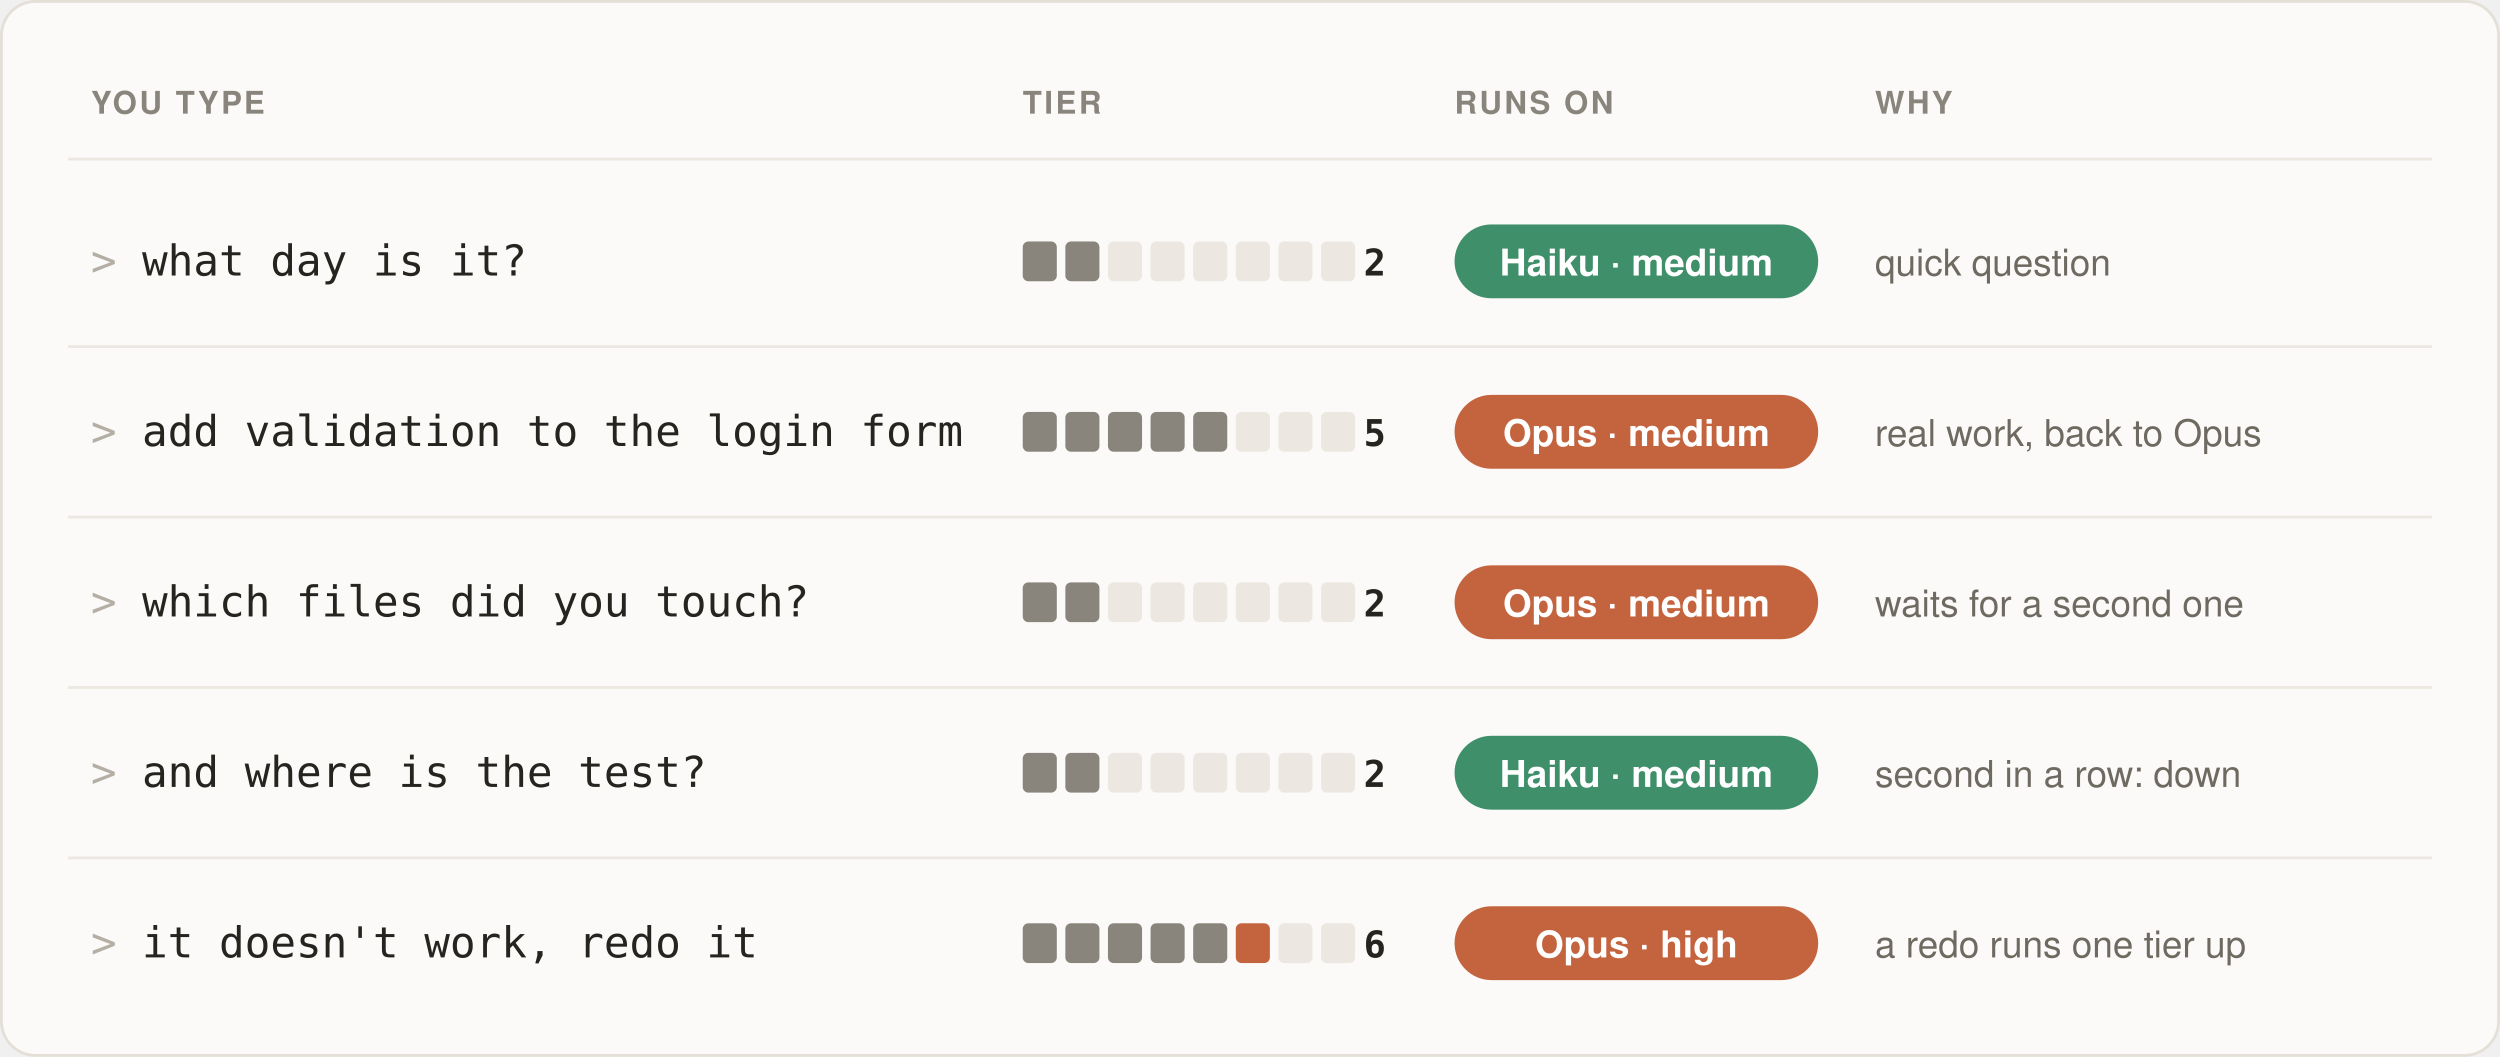
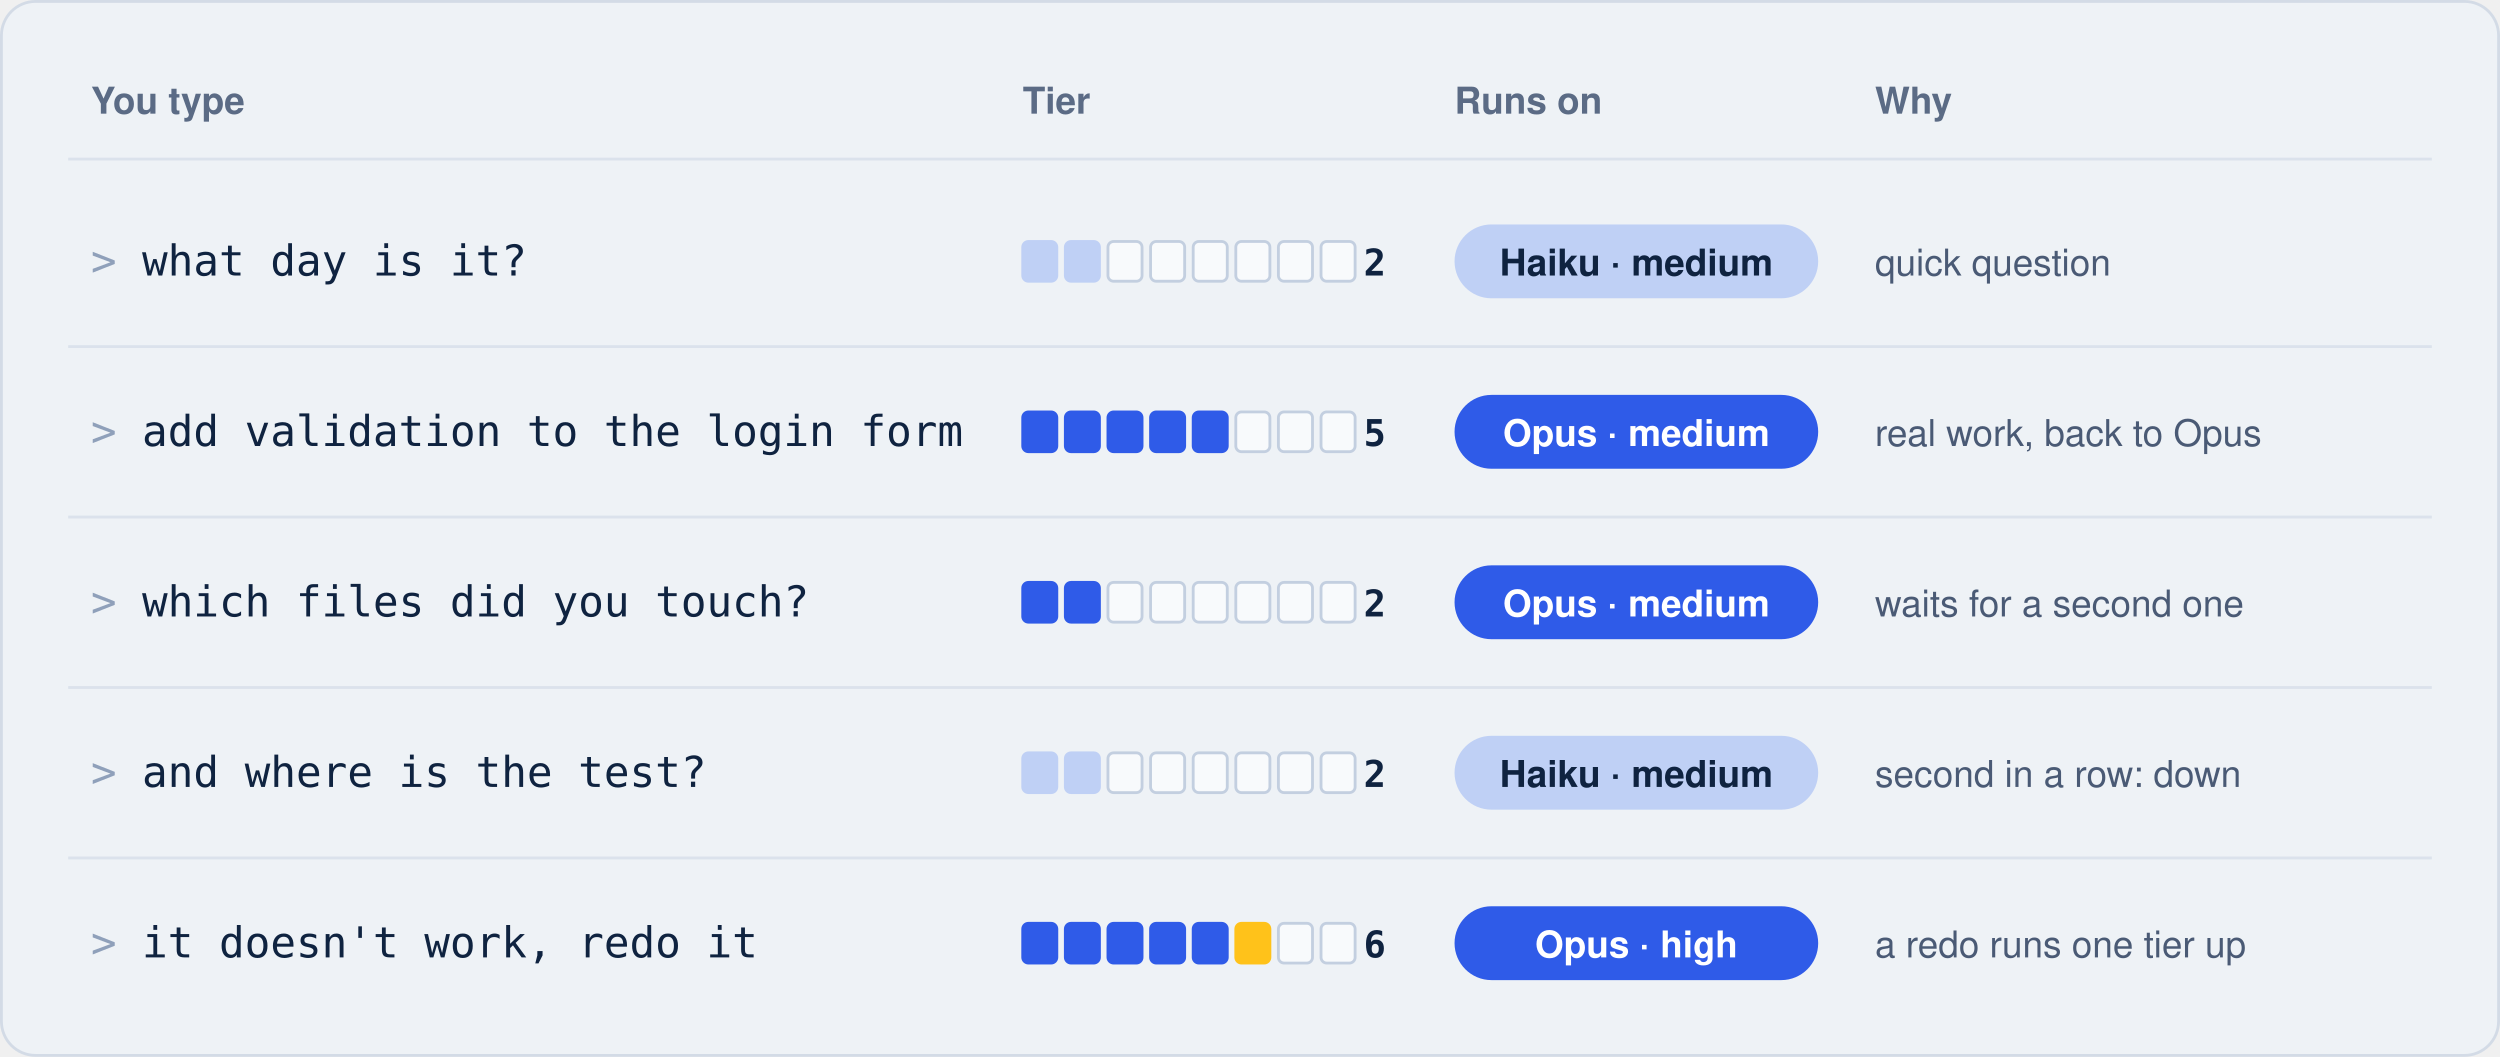
<svg xmlns="http://www.w3.org/2000/svg" width="880" height="372" viewBox="0 0 880 372" role="img" aria-labelledby="title desc">
  <style>
-     .card { fill: #fbfaf8; stroke: #e4e0d8; }
-     .rule { stroke: #ece8e1; }
-     .head { fill: #8a857c; font: 600 11px -apple-system, BlinkMacSystemFont, "Segoe UI", Helvetica, Arial, sans-serif; letter-spacing: .08em; }
-     .prompt { fill: #26241f; font: 15px ui-monospace, SFMono-Regular, Menlo, Consolas, monospace; }
-     .caret { fill: #b4aea4; font: 15px ui-monospace, SFMono-Regular, Menlo, Consolas, monospace; }
-     .note { fill: #6f6a61; font: 13px -apple-system, BlinkMacSystemFont, "Segoe UI", Helvetica, Arial, sans-serif; }
-     .cell { fill: #ece8e1; }
-     .on { fill: #8a857c; }
-     .num { fill: #26241f; font: 600 13px ui-monospace, SFMono-Regular, Menlo, Consolas, monospace; }
-     .chip-text { fill: #ffffff; font: 600 13px -apple-system, BlinkMacSystemFont, "Segoe UI", Helvetica, Arial, sans-serif; }
-     .haiku { fill: #3f8f6b; }
-     .opus { fill: #c4643f; }
-     .up { fill: #c4643f; }
+     .card { fill: #eef2f6; stroke: #d3dbe6; }
+     .rule { stroke: #dbe2ec; }
+     .head { fill: #5b6b85; font: 600 13px -apple-system, BlinkMacSystemFont, "Segoe UI", Helvetica, Arial, sans-serif; }
+     .prompt { fill: #0f2340; font: 15px ui-monospace, SFMono-Regular, Menlo, Consolas, monospace; }
+     .caret { fill: #8fa0ba; font: 15px ui-monospace, SFMono-Regular, Menlo, Consolas, monospace; }
+     .note { fill: #4a5a75; font: 13px -apple-system, BlinkMacSystemFont, "Segoe UI", Helvetica, Arial, sans-serif; }
+     .cell { fill: #f8fafc; stroke: #c3cfe0; }
+     .haiku-row .on { fill: #bfd0f5; stroke: #bfd0f5; }
+     .opus-row .on { fill: #2f5be8; stroke: #2f5be8; }
+     .cell.up { fill: #ffc21a; stroke: #ffc21a; }
+     .num { fill: #0f2340; font: 600 13px ui-monospace, SFMono-Regular, Menlo, Consolas, monospace; }
+     .chip-text { font: 600 13px -apple-system, BlinkMacSystemFont, "Segoe UI", Helvetica, Arial, sans-serif; }
+     .haiku { fill: #bfd0f5; }
+     .haiku-text { fill: #0f2340; }
+     .opus { fill: #2f5be8; }
+     .opus-text { fill: #ffffff; }
    @media (prefers-color-scheme: dark) {
-       .card { fill: #1d1c1a; stroke: #34322e; }
-       .rule { stroke: #2c2a27; }
-       .head { fill: #8f897f; }
-       .prompt { fill: #ece9e3; }
-       .caret { fill: #6b665e; }
-       .note { fill: #a39d93; }
-       .cell { fill: #34322e; }
-       .on { fill: #b9b2a6; }
-       .num { fill: #ece9e3; }
-       .haiku { fill: #4fa37d; }
-       .opus { fill: #d4734d; }
-       .up { fill: #e08a66; }
+       .card { fill: #0f1a2e; stroke: #22314b; }
+       .rule { stroke: #1c2a42; }
+       .head { fill: #8a9ab5; }
+       .prompt { fill: #e6ecf5; }
+       .caret { fill: #4f6080; }
+       .note { fill: #a3b1c8; }
+       .cell { fill: #15223a; stroke: #2c3d5c; }
+       .opus-row .on { fill: #5b82ff; stroke: #5b82ff; }
+       .num { fill: #e6ecf5; }
+       .opus { fill: #5b82ff; }
+       .opus-text { fill: #0f2340; }
    }
  </style>
  <rect class="card" x="0.5" y="0.5" width="879" height="371" rx="12" />
-   <text class="head" x="32" y="40">YOU TYPE</text>
-   <text class="head" x="360" y="40">TIER</text>
-   <text class="head" x="512" y="40">RUNS ON</text>
-   <text class="head" x="660" y="40">WHY</text>
+   <text class="head" x="32" y="40">You type</text>
+   <text class="head" x="360" y="40">Tier</text>
+   <text class="head" x="512" y="40">Runs on</text>
+   <text class="head" x="660" y="40">Why</text>
  <line class="rule" x1="24" y1="56" x2="856" y2="56" />
-   <g transform="translate(0 92)">
+   <g class="haiku-row" transform="translate(0 92)">
    <text class="caret" x="32" y="5">&gt;</text>
    <text class="prompt" x="50" y="5">what day is it?</text>
    <g transform="translate(360 -7)">
      <rect class="cell on" x="0" width="12" height="14" rx="2" />
      <rect class="cell on" x="15" width="12" height="14" rx="2" />
      <rect class="cell" x="30" width="12" height="14" rx="2" />
      <rect class="cell" x="45" width="12" height="14" rx="2" />
      <rect class="cell" x="60" width="12" height="14" rx="2" />
      <rect class="cell" x="75" width="12" height="14" rx="2" />
      <rect class="cell" x="90" width="12" height="14" rx="2" />
      <rect class="cell" x="105" width="12" height="14" rx="2" />
    </g>
    <text class="num" x="480" y="5">2</text>
    <rect class="haiku" x="512" y="-13" width="128" height="26" rx="13" />
-     <text class="chip-text" x="576" y="5" text-anchor="middle">Haiku · medium</text>
+     <text class="chip-text haiku-text" x="576" y="5" text-anchor="middle">Haiku · medium</text>
    <text class="note" x="660" y="5">quick question</text>
  </g>
  <line class="rule" x1="24" y1="122" x2="856" y2="122" />
-   <g transform="translate(0 152)">
+   <g class="opus-row" transform="translate(0 152)">
    <text class="caret" x="32" y="5">&gt;</text>
    <text class="prompt" x="50" y="5">add validation to the login form</text>
    <g transform="translate(360 -7)">
      <rect class="cell on" x="0" width="12" height="14" rx="2" />
      <rect class="cell on" x="15" width="12" height="14" rx="2" />
      <rect class="cell on" x="30" width="12" height="14" rx="2" />
      <rect class="cell on" x="45" width="12" height="14" rx="2" />
      <rect class="cell on" x="60" width="12" height="14" rx="2" />
      <rect class="cell" x="75" width="12" height="14" rx="2" />
      <rect class="cell" x="90" width="12" height="14" rx="2" />
      <rect class="cell" x="105" width="12" height="14" rx="2" />
    </g>
    <text class="num" x="480" y="5">5</text>
    <rect class="opus" x="512" y="-13" width="128" height="26" rx="13" />
-     <text class="chip-text" x="576" y="5" text-anchor="middle">Opus · medium</text>
+     <text class="chip-text opus-text" x="576" y="5" text-anchor="middle">Opus · medium</text>
    <text class="note" x="660" y="5">real work, back to Opus</text>
  </g>
  <line class="rule" x1="24" y1="182" x2="856" y2="182" />
-   <g transform="translate(0 212)">
+   <g class="opus-row" transform="translate(0 212)">
    <text class="caret" x="32" y="5">&gt;</text>
    <text class="prompt" x="50" y="5">which files did you touch?</text>
    <g transform="translate(360 -7)">
      <rect class="cell on" x="0" width="12" height="14" rx="2" />
      <rect class="cell on" x="15" width="12" height="14" rx="2" />
      <rect class="cell" x="30" width="12" height="14" rx="2" />
      <rect class="cell" x="45" width="12" height="14" rx="2" />
      <rect class="cell" x="60" width="12" height="14" rx="2" />
      <rect class="cell" x="75" width="12" height="14" rx="2" />
      <rect class="cell" x="90" width="12" height="14" rx="2" />
      <rect class="cell" x="105" width="12" height="14" rx="2" />
    </g>
    <text class="num" x="480" y="5">2</text>
    <rect class="opus" x="512" y="-13" width="128" height="26" rx="13" />
-     <text class="chip-text" x="576" y="5" text-anchor="middle">Opus · medium</text>
+     <text class="chip-text opus-text" x="576" y="5" text-anchor="middle">Opus · medium</text>
    <text class="note" x="660" y="5">waits for a second one</text>
  </g>
  <line class="rule" x1="24" y1="242" x2="856" y2="242" />
-   <g transform="translate(0 272)">
+   <g class="haiku-row" transform="translate(0 272)">
    <text class="caret" x="32" y="5">&gt;</text>
    <text class="prompt" x="50" y="5">and where is the test?</text>
    <g transform="translate(360 -7)">
      <rect class="cell on" x="0" width="12" height="14" rx="2" />
      <rect class="cell on" x="15" width="12" height="14" rx="2" />
      <rect class="cell" x="30" width="12" height="14" rx="2" />
      <rect class="cell" x="45" width="12" height="14" rx="2" />
      <rect class="cell" x="60" width="12" height="14" rx="2" />
      <rect class="cell" x="75" width="12" height="14" rx="2" />
      <rect class="cell" x="90" width="12" height="14" rx="2" />
      <rect class="cell" x="105" width="12" height="14" rx="2" />
    </g>
    <text class="num" x="480" y="5">2</text>
    <rect class="haiku" x="512" y="-13" width="128" height="26" rx="13" />
-     <text class="chip-text" x="576" y="5" text-anchor="middle">Haiku · medium</text>
+     <text class="chip-text haiku-text" x="576" y="5" text-anchor="middle">Haiku · medium</text>
    <text class="note" x="660" y="5">second in a row: down</text>
  </g>
  <line class="rule" x1="24" y1="302" x2="856" y2="302" />
-   <g transform="translate(0 332)">
+   <g class="opus-row" transform="translate(0 332)">
    <text class="caret" x="32" y="5">&gt;</text>
    <text class="prompt" x="50" y="5">it doesn't work, redo it</text>
    <g transform="translate(360 -7)">
      <rect class="cell on" x="0" width="12" height="14" rx="2" />
      <rect class="cell on" x="15" width="12" height="14" rx="2" />
      <rect class="cell on" x="30" width="12" height="14" rx="2" />
      <rect class="cell on" x="45" width="12" height="14" rx="2" />
      <rect class="cell on" x="60" width="12" height="14" rx="2" />
-       <rect class="up" x="75" width="12" height="14" rx="2" />
+       <rect class="cell up" x="75" width="12" height="14" rx="2" />
      <rect class="cell" x="90" width="12" height="14" rx="2" />
      <rect class="cell" x="105" width="12" height="14" rx="2" />
    </g>
    <text class="num" x="480" y="5">6</text>
    <rect class="opus" x="512" y="-13" width="128" height="26" rx="13" />
-     <text class="chip-text" x="576" y="5" text-anchor="middle">Opus · high</text>
+     <text class="chip-text opus-text" x="576" y="5" text-anchor="middle">Opus · high</text>
    <text class="note" x="660" y="5">a redo runs one tier up</text>
  </g>
</svg>
